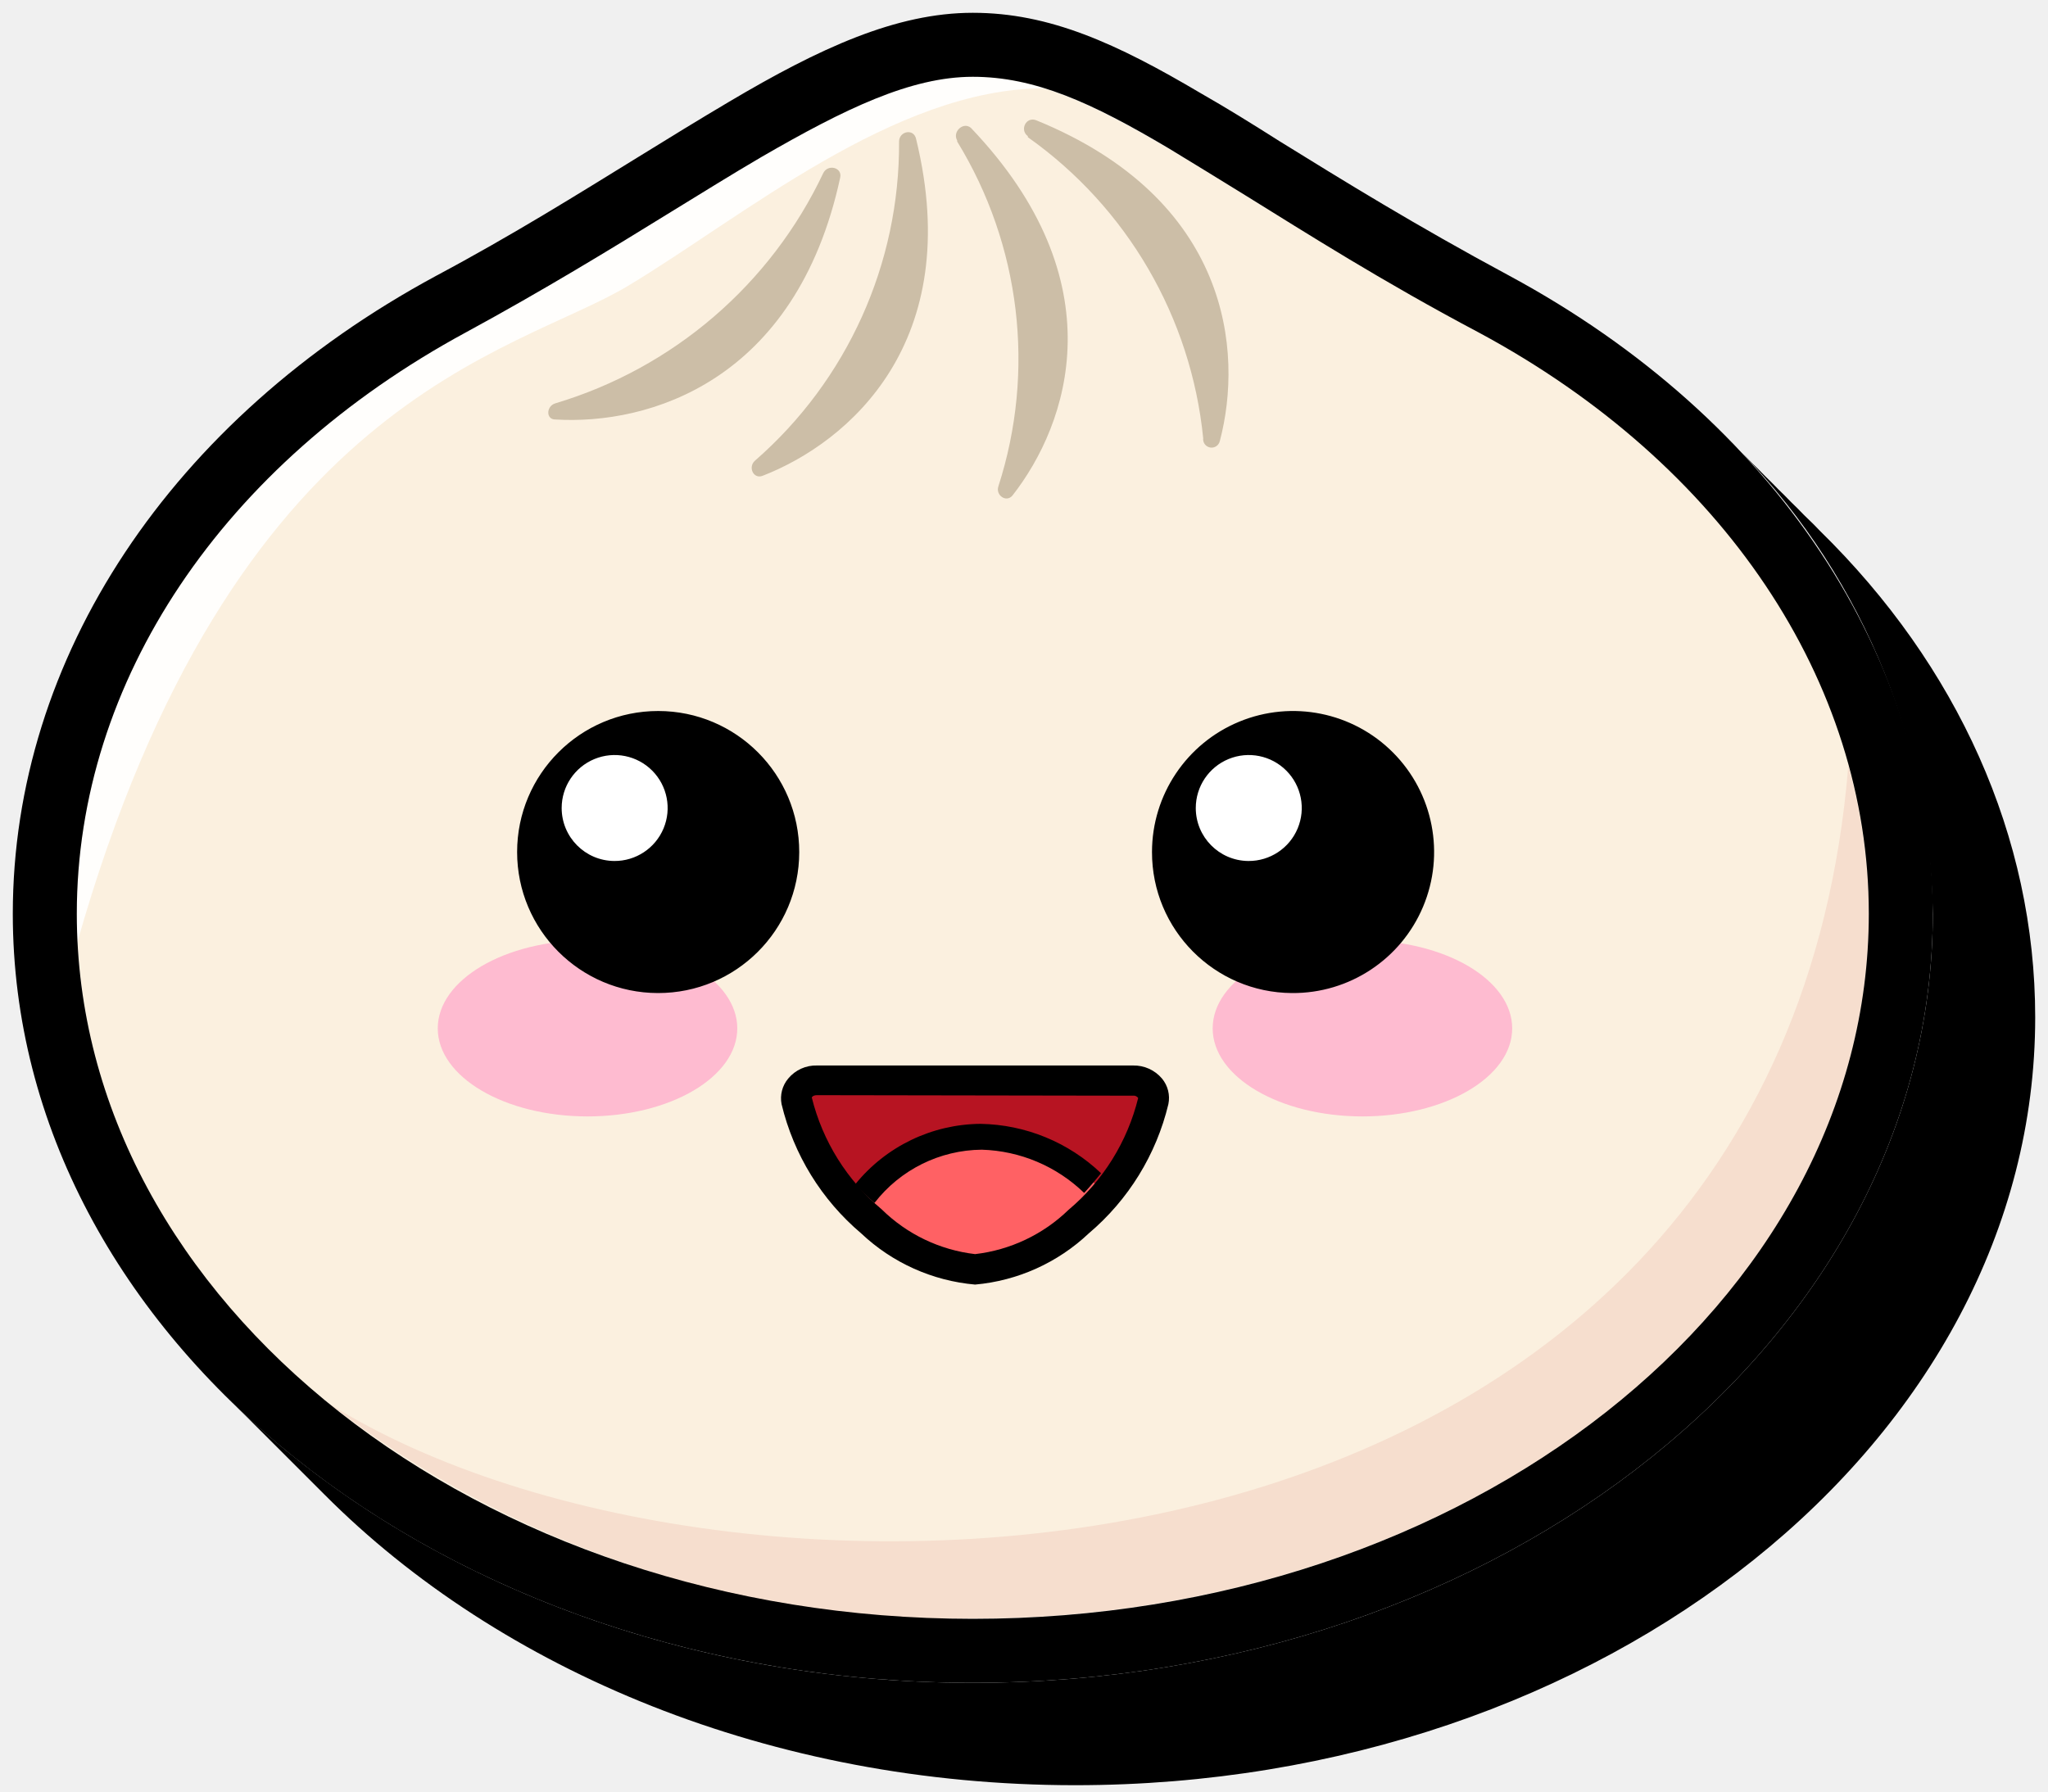
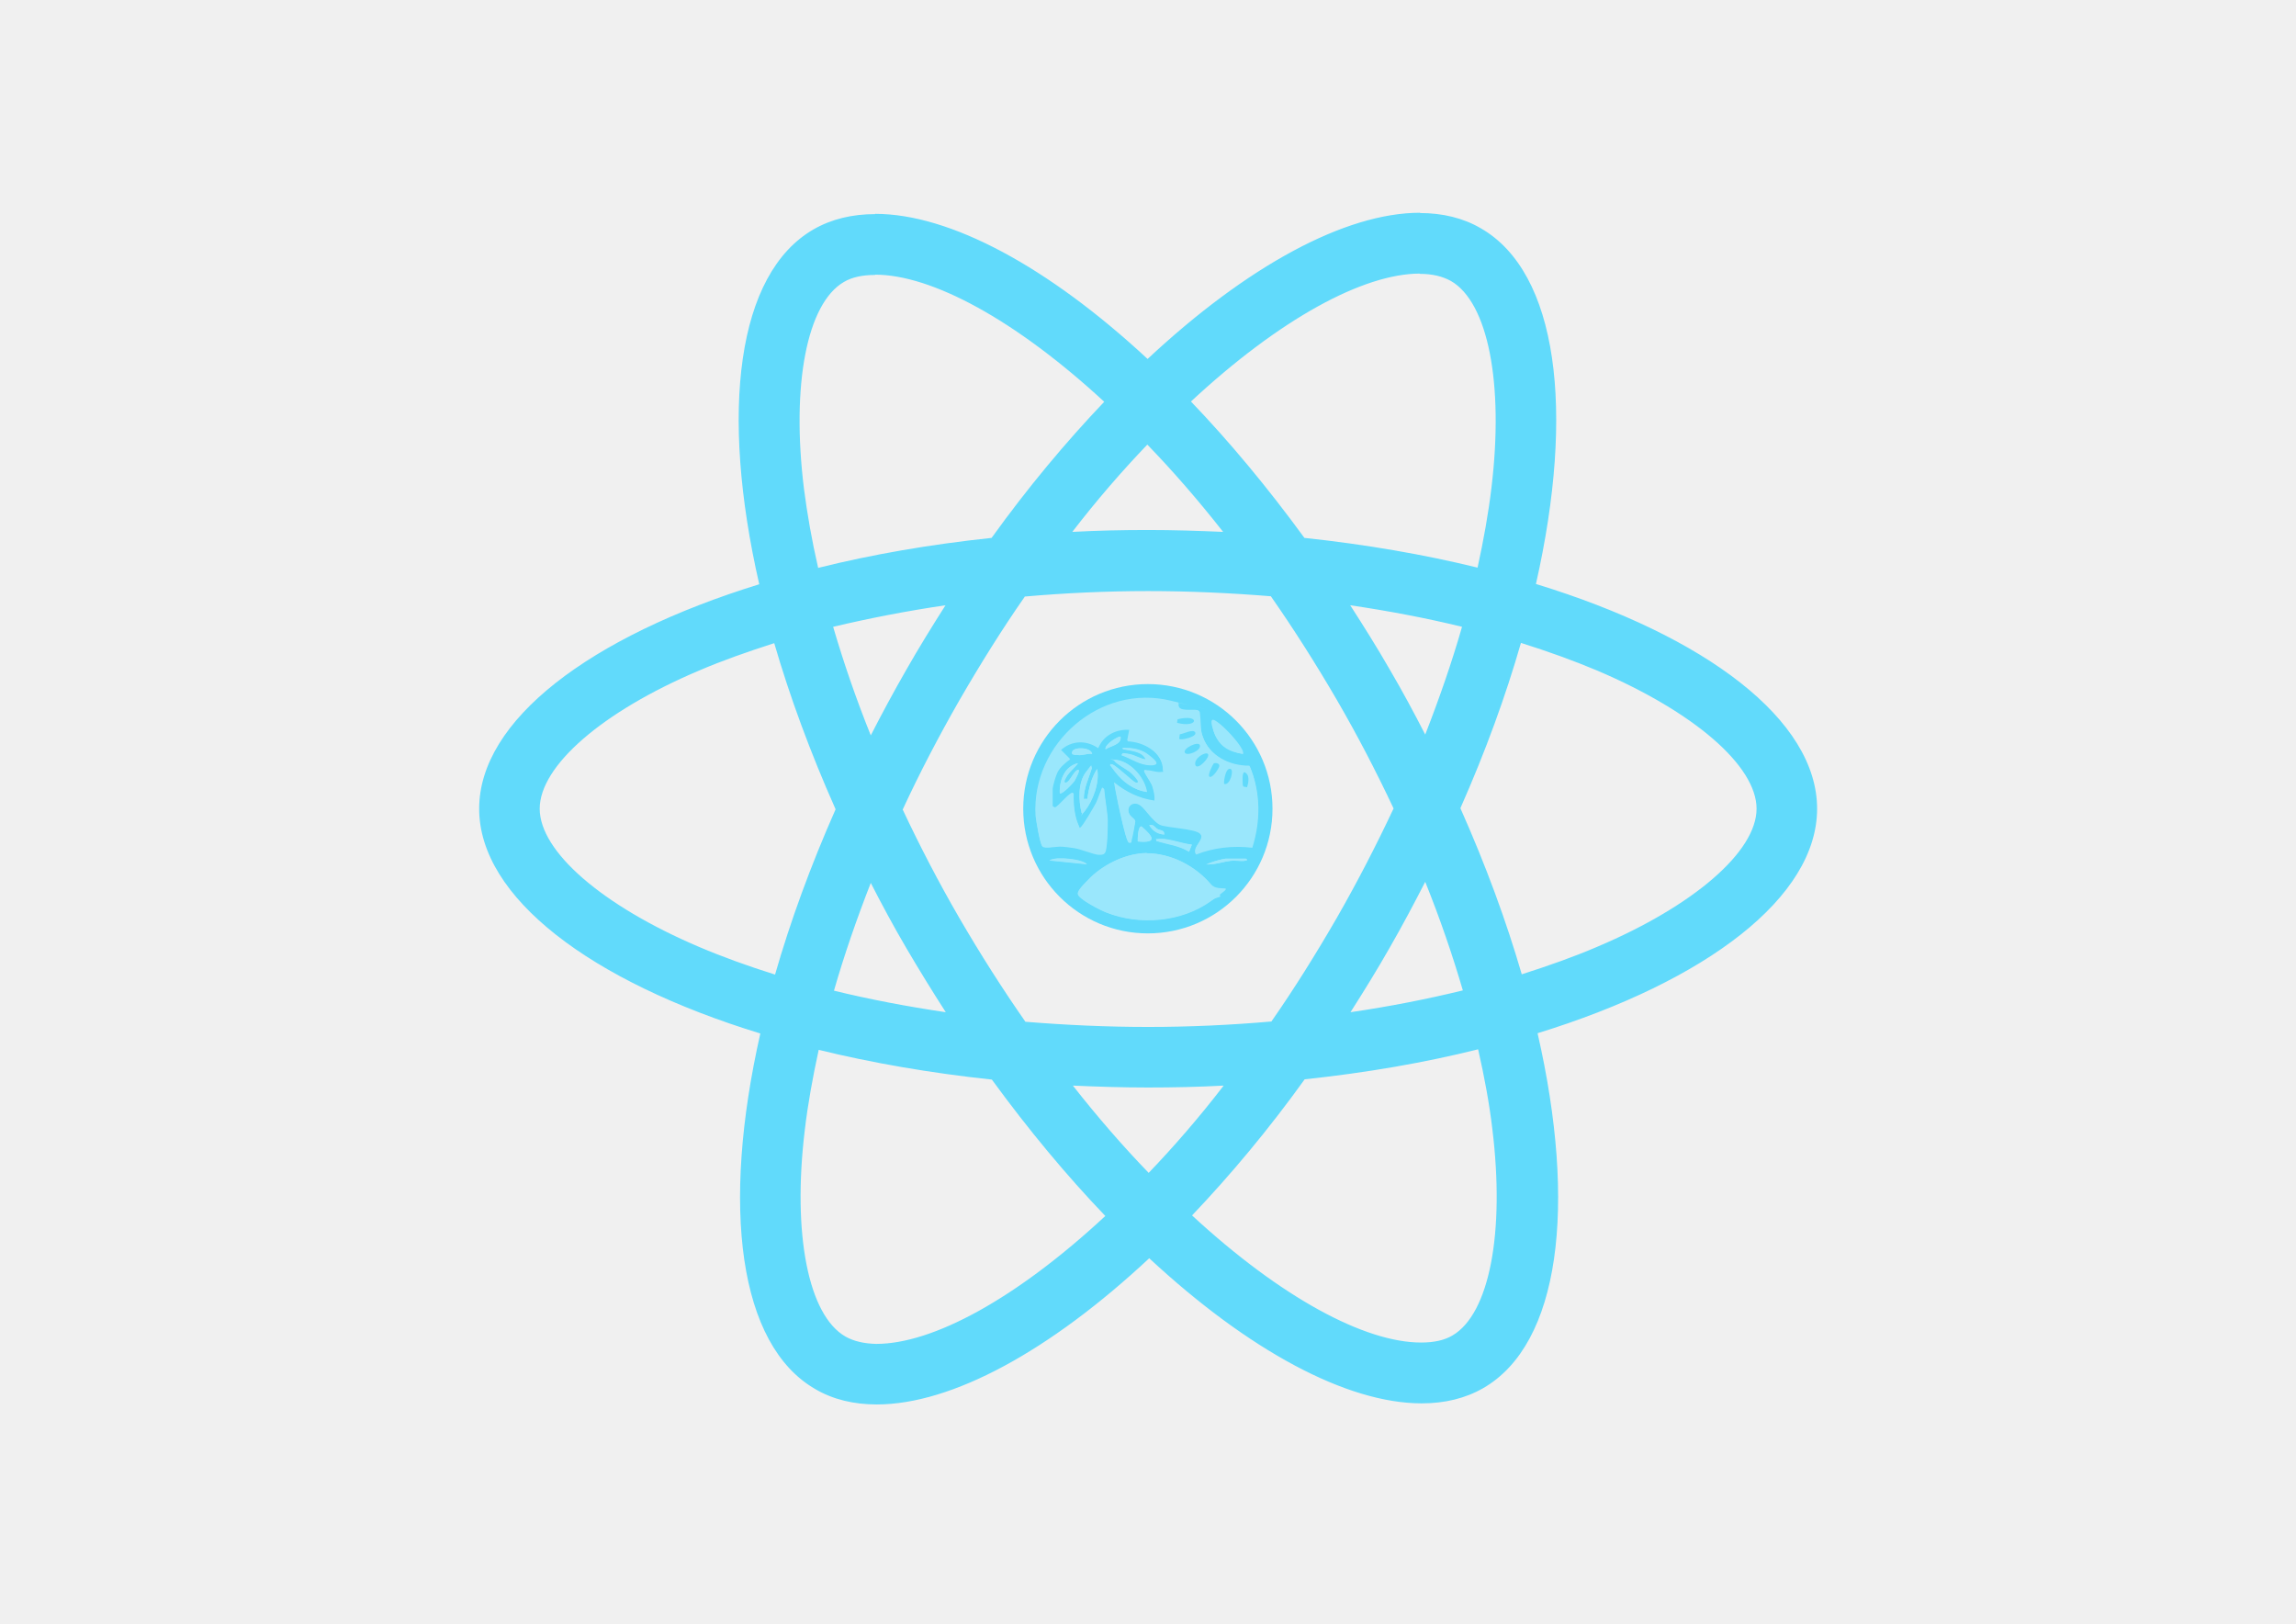
- <svg xmlns="http://www.w3.org/2000/svg" id="Bun" viewBox="0 0 80 70">
-   <path id="Shadow" d="M71.09,20.74c-.16-.17-.33-.34-.5-.5s-.33-.34-.5-.5-.33-.34-.5-.5-.33-.34-.5-.5-.33-.34-.5-.5-.33-.34-.5-.5-.33-.34-.5-.5A26.46,26.46,0,0,1,75.5,35.7c0,16.57-16.82,30.05-37.5,30.05-11.58,0-21.94-4.23-28.83-10.86l.5.5.5.5.5.5.5.5.5.5.5.5.5.5C19.55,65.3,30.14,69.75,42,69.75c20.68,0,37.5-13.48,37.5-30C79.5,32.69,76.46,26,71.09,20.74Z" />
-   <g id="Body">
-     <path id="Background" d="M73,35.7c0,15.21-15.67,27.54-35,27.54S3,50.91,3,35.7C3,26.27,9,17.94,18.22,13S33.18,3,38,3s8.94,4.13,19.78,10C67,17.94,73,26.27,73,35.7Z" style="fill:#fbf0df" />
-     <path id="Bottom_Shadow" data-name="Bottom Shadow" d="M73,35.7a21.67,21.67,0,0,0-.8-5.78c-2.73,33.3-43.35,34.9-59.32,24.94A40,40,0,0,0,38,63.24C57.3,63.24,73,50.89,73,35.7Z" style="fill:#f6dece" />
-     <path id="Light_Shine" data-name="Light Shine" d="M24.53,11.17C29,8.49,34.94,3.46,40.78,3.45A9.29,9.29,0,0,0,38,3c-2.42,0-5,1.25-8.25,3.13-1.13.66-2.3,1.39-3.54,2.15-2.33,1.44-5,3.07-8,4.7C8.69,18.13,3,26.62,3,35.7c0,.4,0,.8,0,1.19C9.06,15.48,20.07,13.85,24.53,11.17Z" style="fill:#fffefc" />
-     <path id="Top" d="M35.12,5.53A16.41,16.41,0,0,1,29.49,18c-.28.25-.06.73.3.59,3.37-1.31,7.92-5.23,6-13.14C35.71,5,35.12,5.12,35.12,5.53Zm2.27,0A16.24,16.24,0,0,1,39,19c-.12.35.31.65.55.36C41.74,16.56,43.65,11,37.93,5,37.64,4.74,37.19,5.14,37.39,5.49Zm2.76-.17A16.42,16.42,0,0,1,47,17.12a.33.33,0,0,0,.65.11c.92-3.49.4-9.44-7.17-12.53C40.08,4.54,39.82,5.08,40.15,5.32ZM21.69,15.76a16.94,16.94,0,0,0,10.47-9c.18-.36.75-.22.66.18-1.73,8-7.52,9.67-11.12,9.45C21.32,16.4,21.33,15.87,21.69,15.76Z" style="fill:#ccbea7;fill-rule:evenodd" />
-     <path id="Outline" d="M38,65.75C17.32,65.75.5,52.27.5,35.7c0-10,6.18-19.33,16.53-24.92,3-1.6,5.57-3.21,7.86-4.62,1.26-.78,2.45-1.51,3.6-2.19C32,1.89,35,.5,38,.5s5.62,1.2,8.9,3.14c1,.57,2,1.19,3.07,1.87,2.49,1.54,5.3,3.28,9,5.27C69.32,16.37,75.5,25.69,75.5,35.7,75.5,52.27,58.68,65.75,38,65.75ZM38,3c-2.42,0-5,1.25-8.25,3.13-1.13.66-2.3,1.39-3.54,2.15-2.33,1.44-5,3.07-8,4.7C8.69,18.13,3,26.62,3,35.7,3,50.89,18.7,63.25,38,63.25S73,50.89,73,35.7C73,26.62,67.31,18.13,57.78,13,54,11,51.05,9.12,48.66,7.64c-1.09-.67-2.09-1.29-3-1.84C42.63,4,40.42,3,38,3Z" />
+ <svg xmlns="http://www.w3.org/2000/svg" id="Layer_1" version="1.1" viewBox="0 0 841.9 595.3">
+   <defs>
+     <style>
+       .st0 {
+         fill: #9ae7fc;
+       }
+ 
+       .st1 {
+         fill: #61dafb;
+       }
+     </style>
+   </defs>
+   <g>
+     <path class="st1" d="M666.3,296.5c0-32.5-40.7-63.3-103.1-82.4,14.4-63.6,8-114.2-20.2-130.4-6.5-3.8-14.1-5.6-22.4-5.6v22.3c4.6,0,8.3.9,11.4,2.6,13.6,7.8,19.5,37.5,14.9,75.7-1.1,9.4-2.9,19.3-5.1,29.4-19.6-4.8-41-8.5-63.5-10.9-13.5-18.5-27.5-35.3-41.6-50,32.6-30.3,63.2-46.9,84-46.9v-22.3c-27.5,0-63.5,19.6-99.9,53.6-36.4-33.8-72.4-53.2-99.9-53.2v22.3c20.7,0,51.4,16.5,84,46.6-14,14.7-28,31.4-41.3,49.9-22.6,2.4-44,6.1-63.6,11-2.3-10-4-19.7-5.2-29-4.7-38.2,1.1-67.9,14.6-75.8,3-1.8,6.9-2.6,11.5-2.6v-22.3c-8.4,0-16,1.8-22.6,5.6-28.1,16.2-34.4,66.7-19.9,130.1-62.2,19.2-102.7,49.9-102.7,82.3s40.7,63.3,103.1,82.4c-14.4,63.6-8,114.2,20.2,130.4,6.5,3.8,14.1,5.6,22.5,5.6,27.5,0,63.5-19.6,99.9-53.6,36.4,33.8,72.4,53.2,99.9,53.2,8.4,0,16-1.8,22.6-5.6,28.1-16.2,34.4-66.7,19.9-130.1,62-19.1,102.5-49.9,102.5-82.3zm-130.2-66.7c-3.7,12.9-8.3,26.2-13.5,39.5-4.1-8-8.4-16-13.1-24-4.6-8-9.5-15.8-14.4-23.4,14.2,2.1,27.9,4.7,41,7.9zm-45.8,106.5c-7.8,13.5-15.8,26.3-24.1,38.2-14.9,1.3-30,2-45.2,2s-30.2-.7-45-1.9c-8.3-11.9-16.4-24.6-24.2-38-7.6-13.1-14.5-26.4-20.8-39.8,6.2-13.4,13.2-26.8,20.7-39.9,7.8-13.5,15.8-26.3,24.1-38.2,14.9-1.3,30-2,45.2-2s30.2.7,45,1.9c8.3,11.9,16.4,24.6,24.2,38,7.6,13.1,14.5,26.4,20.8,39.8-6.3,13.4-13.2,26.8-20.7,39.9zm32.3-13c5.4,13.4,10,26.8,13.8,39.8-13.1,3.2-26.9,5.9-41.2,8,4.9-7.7,9.8-15.6,14.4-23.7,4.6-8,8.9-16.1,13-24.1zm-101.4,106.7c-9.3-9.6-18.6-20.3-27.8-32,9,.4,18.2.7,27.5.7s18.7-.2,27.8-.7c-9,11.7-18.3,22.4-27.5,32zm-74.4-58.9c-14.2-2.1-27.9-4.7-41-7.9,3.7-12.9,8.3-26.2,13.5-39.5,4.1,8,8.4,16,13.1,24s9.5,15.8,14.4,23.4zm73.9-208.1c9.3,9.6,18.6,20.3,27.8,32-9-.4-18.2-.7-27.5-.7s-18.7.2-27.8.7c9-11.7,18.3-22.4,27.5-32zm-74,58.9c-4.9,7.7-9.8,15.6-14.4,23.7-4.6,8-8.9,16-13,24-5.4-13.4-10-26.8-13.8-39.8,13.1-3.1,26.9-5.8,41.2-7.9zm-90.5,125.2c-35.4-15.1-58.3-34.9-58.3-50.6s22.9-35.6,58.3-50.6c8.6-3.7,18-7,27.7-10.1,5.7,19.6,13.2,40,22.5,60.9-9.2,20.8-16.6,41.1-22.2,60.6-9.9-3.1-19.3-6.5-28-10.2zm53.8,142.9c-13.6-7.8-19.5-37.5-14.9-75.7,1.1-9.4,2.9-19.3,5.1-29.4,19.6,4.8,41,8.5,63.5,10.9,13.5,18.5,27.5,35.3,41.6,50-32.6,30.3-63.2,46.9-84,46.9-4.5-.1-8.3-1-11.3-2.7zm237.2-76.2c4.7,38.2-1.1,67.9-14.6,75.8-3,1.8-6.9,2.6-11.5,2.6-20.7,0-51.4-16.5-84-46.6,14-14.7,28-31.4,41.3-49.9,22.6-2.4,44-6.1,63.6-11,2.3,10.1,4.1,19.8,5.2,29.1zm38.5-66.7c-8.6,3.7-18,7-27.7,10.1-5.7-19.6-13.2-40-22.5-60.9,9.2-20.8,16.6-41.1,22.2-60.6,9.9,3.1,19.3,6.5,28.1,10.2,35.4,15.1,58.3,34.9,58.3,50.6,0,15.7-23,35.6-58.4,50.6zm-264.9-268.7z" />
+     <circle class="st1" cx="420.9" cy="296.5" r="45.7" />
+     <path class="st1" d="M520.5,78.1" />
  </g>
-   <g id="Mouth">
-     <g id="Background-2" data-name="Background">
-       <path d="M45.05,43a8.93,8.93,0,0,1-2.92,4.71,6.81,6.81,0,0,1-4,1.88A6.84,6.84,0,0,1,34,47.71,8.93,8.93,0,0,1,31.12,43a.72.72,0,0,1,.8-.81H44.26A.72.72,0,0,1,45.05,43Z" style="fill:#b71422" />
-     </g>
-     <g id="Tongue">
-       <path id="Background-3" data-name="Background" d="M34,47.79a6.91,6.91,0,0,0,4.12,1.9,6.91,6.91,0,0,0,4.11-1.9,10.63,10.63,0,0,0,1-1.07,6.83,6.83,0,0,0-4.9-2.31,6.15,6.15,0,0,0-5,2.78C33.56,47.4,33.76,47.6,34,47.79Z" style="fill:#ff6164" />
-       <path id="Outline-2" data-name="Outline" d="M34.16,47a5.36,5.36,0,0,1,4.19-2.08,6,6,0,0,1,4,1.69c.23-.25.45-.51.66-.77a7,7,0,0,0-4.71-1.93,6.36,6.36,0,0,0-4.89,2.36A9.53,9.53,0,0,0,34.16,47Z" />
-     </g>
-     <path id="Outline-3" data-name="Outline" d="M38.09,50.19a7.42,7.42,0,0,1-4.45-2,9.52,9.52,0,0,1-3.11-5.05,1.2,1.2,0,0,1,.26-1,1.41,1.41,0,0,1,1.13-.51H44.26a1.44,1.44,0,0,1,1.13.51,1.19,1.19,0,0,1,.25,1h0a9.52,9.52,0,0,1-3.11,5.05A7.42,7.42,0,0,1,38.09,50.19Zm-6.17-7.4c-.16,0-.2.07-.21.09a8.29,8.29,0,0,0,2.73,4.37A6.23,6.23,0,0,0,38.09,49a6.28,6.28,0,0,0,3.65-1.73,8.3,8.3,0,0,0,2.72-4.37.21.21,0,0,0-.2-.09Z" />
-   </g>
-   <g id="Face">
-     <ellipse id="Right_Blush" data-name="Right Blush" cx="53.22" cy="40.18" rx="5.85" ry="3.44" style="fill:#febbd0" />
-     <ellipse id="Left_Bluch" data-name="Left Bluch" cx="22.95" cy="40.18" rx="5.85" ry="3.44" style="fill:#febbd0" />
-     <path id="Eyes" d="M25.7,38.8a5.51,5.51,0,1,0-5.5-5.51A5.51,5.51,0,0,0,25.7,38.8Zm24.77,0A5.51,5.51,0,1,0,45,33.29,5.5,5.5,0,0,0,50.47,38.8Z" style="fill-rule:evenodd" />
-     <path id="Iris" d="M24,33.64a2.07,2.07,0,1,0-2.06-2.07A2.07,2.07,0,0,0,24,33.64Zm24.77,0a2.07,2.07,0,1,0-2.06-2.07A2.07,2.07,0,0,0,48.75,33.64Z" style="fill:#fff;fill-rule:evenodd" />
-   </g>
+   <circle class="st0" cx="420.8" cy="296.6" r="43" />
+   <path class="st1" d="M466.1,296.6c0,25-20.2,45.2-45.2,45.2s-45.2-20.2-45.2-45.2,20.2-45.2,45.2-45.2,45.2,20.2,45.2,45.2ZM386,295.6v-6.3c0-1.1,1.2-5.1,1.8-6.2,1-1.9,2.9-3.5,4.6-4.7l-3.4-3.4c4-3.6,9.4-3.7,13.7-.7,1.9-4.7,6.6-7.1,11.6-6.7l-.8,4.2c5.9.2,13.1,4.1,13.1,10.8s0,.5-.7.7c-1.7.3-3.4-.4-5-.6s-1.2-.4-1.2.3,2.5,4.1,3,5.5,1,3.5.8,5.3c-5.6-.8-10.5-3.2-14.8-6.7.3,2.6,4.1,21.7,5.3,21.9s.8-.6,1-1.1,1.3-6.3,1.3-6.7c0-1-1.7-1.8-2.2-2.8-1.2-2.7,1.3-4.7,3.7-3.3s5.2,6.2,7.5,7.3,13,1.4,14.8,3.3-2.9,4.6-1.5,7.6c6.7-2.6,13.5-3.3,20.6-2.5,3.1-9.7,3.1-20.3-.9-29.8-7.3,0-14.7-3.6-17.2-10.8-2.5-7.2-.7-8.6-1.3-9.3-.8-1-6.3.6-7.4-1.5s.3-1.1-.2-1.4-1.9-.6-2.6-.8c-26-6.4-51.3,15.7-49.7,42.1,0,1.6,1.6,10.3,2.4,11.1s4.8,0,6.3,0,3.7.3,5,.5c2.9.4,7.2,2.4,9.4,2.5s2.4-.8,2.7-2.4c.4-2.6.5-7.4.5-10.1s-1-7.8-1.3-11.6c-.9-.2-.7,0-.9.5-.7,1.3-1.1,3.2-1.9,4.8s-5.2,8.7-5.7,9-.7-.5-.8-.8c-1.6-3.5-2-7.9-1.9-11.8-.9-1-5.4,4.9-6.7,5.3l-.8-.4v-.3h-.2ZM455.6,276.4c1.1-1.2-6-8.9-7.2-10-3-2.7-5.4-4.5-3.5,1.4s5.7,7.8,10.6,8.5h.1ZM410.9,270.1c-.4-.5-6.1,2.9-5.5,4.6,1.9-1.3,5.9-1.7,5.5-4.6ZM400.4,276.4c-.3-2.4-6.3-2.7-7.2-1s1.6,1.4,1.9,1.4c1.8.3,3.5-.6,5.2-.4h.1ZM411.3,276.8c3.8,1.3,6.6,3.6,10.9,3.7s0-3-1.2-3.9c-2.2-1.7-5.1-2.4-7.8-2.4s-1.6-.3-1.4.4c2.8.6,7.3.7,8.4,3.8-2.3-.3-3.9-1.6-6.2-2s-2.5-.5-2.6.3h0ZM420.6,290.3c-.8-5.1-5.7-10.8-10.9-11.6s-1.3-.4-.8.5,4.7,3.2,5.7,4,4.5,4.2,2.1,3.8-8.4-7.8-9.4-6.7c.2.9,1.1,1.9,1.7,2.7,3,3.8,6.9,6.8,11.8,7.4h-.2ZM395.3,279.8c-5,1.1-6.9,6.3-6.7,11,.7.8,5-3.8,5.4-4.5s2.7-4.6,1.1-4-2.9,4.4-4.2,4.6.2-2.1.4-2.5c1.1-1.6,2.9-3.1,4-4.6h0ZM400.4,281.5c-.4-.5-2,1.3-2.3,1.7-2.9,3.9-2.6,10.2-1.5,14.8.8.2.8-.3,1.2-.7,3-3.8,5.5-10.5,4.5-15.4-2.1,3.1-3.1,7.3-3.6,11h-1.3c0-4,1.9-7.7,3-11.4h0ZM426.9,305.9c0-1.7-1.7-1.4-2.5-1.9s-1.3-1.9-3-1.4c1.3,2.1,3,3.2,5.5,3.4h0ZM417.2,308.5c7.6.7,5.5-1.9,1.4-5.5-1.3-.3-1.5,4.5-1.4,5.5ZM437,309.7c-3.5-.3-7.8-2-11.2-2.1s-1.3,0-1.9.7c4,1.3,8.4,1.7,12.1,4l1-2.5h0ZM420.5,312.8c-7.3,0-15.1,3.7-20.4,8.8s-4.8,5.3-4.8,6.2c0,1.8,8.6,6.2,10.5,6.8,12.1,4.8,27.5,3.5,38.2-4.2s3.1-2.7,0-6.2c-5.7-6.6-14.7-11.4-23.4-11.3h-.1ZM398.7,316.9c-1.4-1.4-5-1.9-7-2.1s-5.3-.3-6.9.6l13.9,1.4h0ZM456.9,314.8h-7.4c-.9,0-4.9,1.1-6,1.6s-.8.6,0,.5c2.4,0,5.1-1,7.6-1.3s3.5.2,5.1,0,1.3-.3.6-.8h0Z" />
+   <path class="st0" d="M386,295.6l.8.4c1.3-.3,5.8-6.2,6.7-5.3,0,3.9.3,8.3,1.9,11.8s0,1.2.8.8,5.1-7.8,5.7-9,1.3-3.5,1.9-4.8,0-.7.9-.5c.3,3.8,1.2,7.8,1.3,11.6s0,7.5-.5,10.1-1.1,2.4-2.7,2.4-6.5-2.1-9.4-2.5-3.7-.5-5-.5-5.4,1.1-6.3,0-2.2-9.5-2.4-11.1c-1.5-26.4,23.7-48.5,49.7-42.1s2.2.4,2.6.8,0,1,.2,1.4c1.1,2,6.5.5,7.4,1.5s.4,6.9,1.3,9.3c2.5,7.2,10,10.9,17.2,10.8,4,9.4,4,20.1.9,29.8-7.2-.7-13.9,0-20.6,2.5-1.3-3.1,4.1-5.1,1.5-7.6s-11.8-1.9-14.8-3.3-5.4-6.1-7.5-7.3-4.9.6-3.7,3.3,2.1,1.8,2.2,2.8-1,6.2-1.3,6.7-.3,1.3-1,1.1c-1.1-.3-5-19.3-5.3-21.9,4.3,3.5,9.2,5.9,14.8,6.7.2-1.9-.3-3.5-.8-5.3s-3-5.1-3-5.5c0-.8.9-.3,1.2-.3,1.6,0,3.3.8,5,.6s.7.3.7-.7c0-6.6-7.2-10.6-13.1-10.8l.8-4.2c-5.1-.3-9.6,2-11.6,6.7-4.3-3-9.8-3-13.7.7l3.4,3.4c-1.8,1.3-3.5,2.8-4.6,4.7s-1.8,5.1-1.8,6.2v6.6h.2ZM431.6,265c7.8,2.1,8.7-3.5.2-1.3l-.2,1.3ZM432.4,270.9c.3.6,6.4-.4,5.8-2.3s-4.6.6-5.7.6l-.2,1.7h.1ZM434.5,276c.8,1.2,5.7-1.8,5.5-2.7-.4-1.9-6.6,1.2-5.5,2.7ZM442.9,276.4c-.9-.9-5,2.8-4.6,4,.6,2.4,5.7-3,4.6-4ZM445.1,279.9c-.3.2-3.1,4.6-1.5,5s3.5-3.4,3.5-4-1.3-1.3-2-.9h0ZM448.9,287.4c2.1.8,3.8-5.1,2.3-5.5-1.9-.6-2.6,5.1-2.3,5.5ZM457.3,288.6c.5-1.7,1.1-4.7-1-5.5-1,.3-.6,3.9-.6,4.8l.3.5,1.3.2h0Z" />
+   <path class="st0" d="M455.6,276.4c-5-.8-9.1-3.6-10.6-8.5s.5-4,3.5-1.4,8.3,8.7,7.2,10h-.1Z" />
+   <path class="st0" d="M420.6,290.3c-4.9-.6-8.9-3.6-11.8-7.4s-1.5-1.8-1.7-2.7c1-1,8.5,6.6,9.4,6.7,2.4.4-1.8-3.5-2.1-3.8-1-.8-5.4-3.5-5.7-4-.4-.8.5-.5.8-.5,5.2.8,10.1,6.6,10.9,11.6h.2Z" />
+   <path class="st0" d="M400.4,281.5c-1.1,3.7-3,7.3-3,11.4h1.3c.5-3.7,1.5-7.8,3.6-11,1,4.8-1.5,11.6-4.5,15.4s-.4.8-1.2.7c-1.1-4.5-1.3-10.8,1.5-14.8s1.9-2.2,2.3-1.7h0Z" />
+   <path class="st0" d="M411.3,276.8c0-.8,2.1-.4,2.6-.3,2.4.4,4,1.7,6.2,2-1.2-3.1-5.7-3.2-8.4-3.8,0-.8.9-.4,1.4-.4,2.8,0,5.6.7,7.8,2.4,2.2,1.7,4,4,1.2,3.9-4.3,0-7.1-2.4-10.9-3.7h0Z" />
+   <path class="st0" d="M395.3,279.8c-1.1,1.6-3,3-4,4.6s-1.9,2.8-.4,2.5,2.8-4,4.2-4.6-.9,3.6-1.1,4c-.4.7-4.7,5.2-5.4,4.5-.2-4.6,1.8-9.9,6.7-11h0Z" />
+   <path class="st0" d="M437,309.7l-1,2.5c-3.6-2.3-8-2.8-12.1-4,.5-.7,1.1-.7,1.9-.7,3.4,0,7.8,1.8,11.2,2.1h0Z" />
+   <path class="st0" d="M417.2,308.5c0-1,0-5.8,1.4-5.5,4,3.5,6.1,6.2-1.4,5.5Z" />
+   <path class="st0" d="M400.4,276.4c-1.8-.3-3.5.7-5.2.4s-2.3-.8-1.9-1.4c.8-1.6,6.9-1.4,7.2,1h-.1Z" />
+   <path class="st0" d="M410.9,270.1c.4,3-3.6,3.3-5.5,4.6-.6-1.8,5-5.1,5.5-4.6Z" />
+   <path class="st0" d="M426.9,305.9c-2.5-.2-4.1-1.3-5.5-3.4,1.7-.4,2,.8,3,1.4s2.6.3,2.5,1.9h0Z" />
+   <path class="st1" d="M432.4,270.9l.2-1.7c1.1,0,5.1-2.2,5.7-.6s-5.5,2.9-5.8,2.3h-.1Z" />
+   <path class="st1" d="M431.6,265l.2-1.3c8.4-2.1,7.7,3.4-.2,1.3Z" />
+   <path class="st1" d="M434.5,276c-1.1-1.5,5.1-4.6,5.5-2.7s-4.6,4-5.5,2.7Z" />
+   <path class="st1" d="M442.9,276.4c1.1,1.1-4,6.4-4.6,4s3.7-4.9,4.6-4Z" />
+   <path class="st1" d="M445.1,279.9c.7-.4,2.1,0,2,.9s-2.4,4.4-3.5,4,1.3-4.8,1.5-5h0Z" />
+   <path class="st1" d="M448.9,287.4c-.3-.3.4-6.1,2.3-5.5,1.4.4-.2,6.2-2.3,5.5Z" />
+   <path class="st1" d="M457.3,288.6l-1.3-.2-.3-.5c0-.9-.4-4.6.6-4.8,2.1.8,1.5,3.8,1,5.5h0Z" />
+   <path class="st0" d="M420.5,312.8c8.9,0,17.9,4.7,23.4,11.3,5.6,6.6,3.8,3.5,0,6.2-10.7,7.7-26.1,9-38.2,4.2-1.9-.8-10.5-5.1-10.5-6.8s4-5.3,4.8-6.2c5.3-5,13.1-8.6,20.4-8.8h.1Z" />
+   <path class="st0" d="M398.7,316.9l-13.9-1.4c1.7-1,5-.8,6.9-.6s5.6.7,7,2.1h0Z" />
+   <path class="st0" d="M456.9,314.8c.7.5,0,.8-.6.8-1.6.2-3.5-.2-5.1,0-2.4.3-5.2,1.2-7.6,1.3s-1.1,0,0-.5,5.1-1.6,6-1.6h7.4,0Z" />
</svg>
